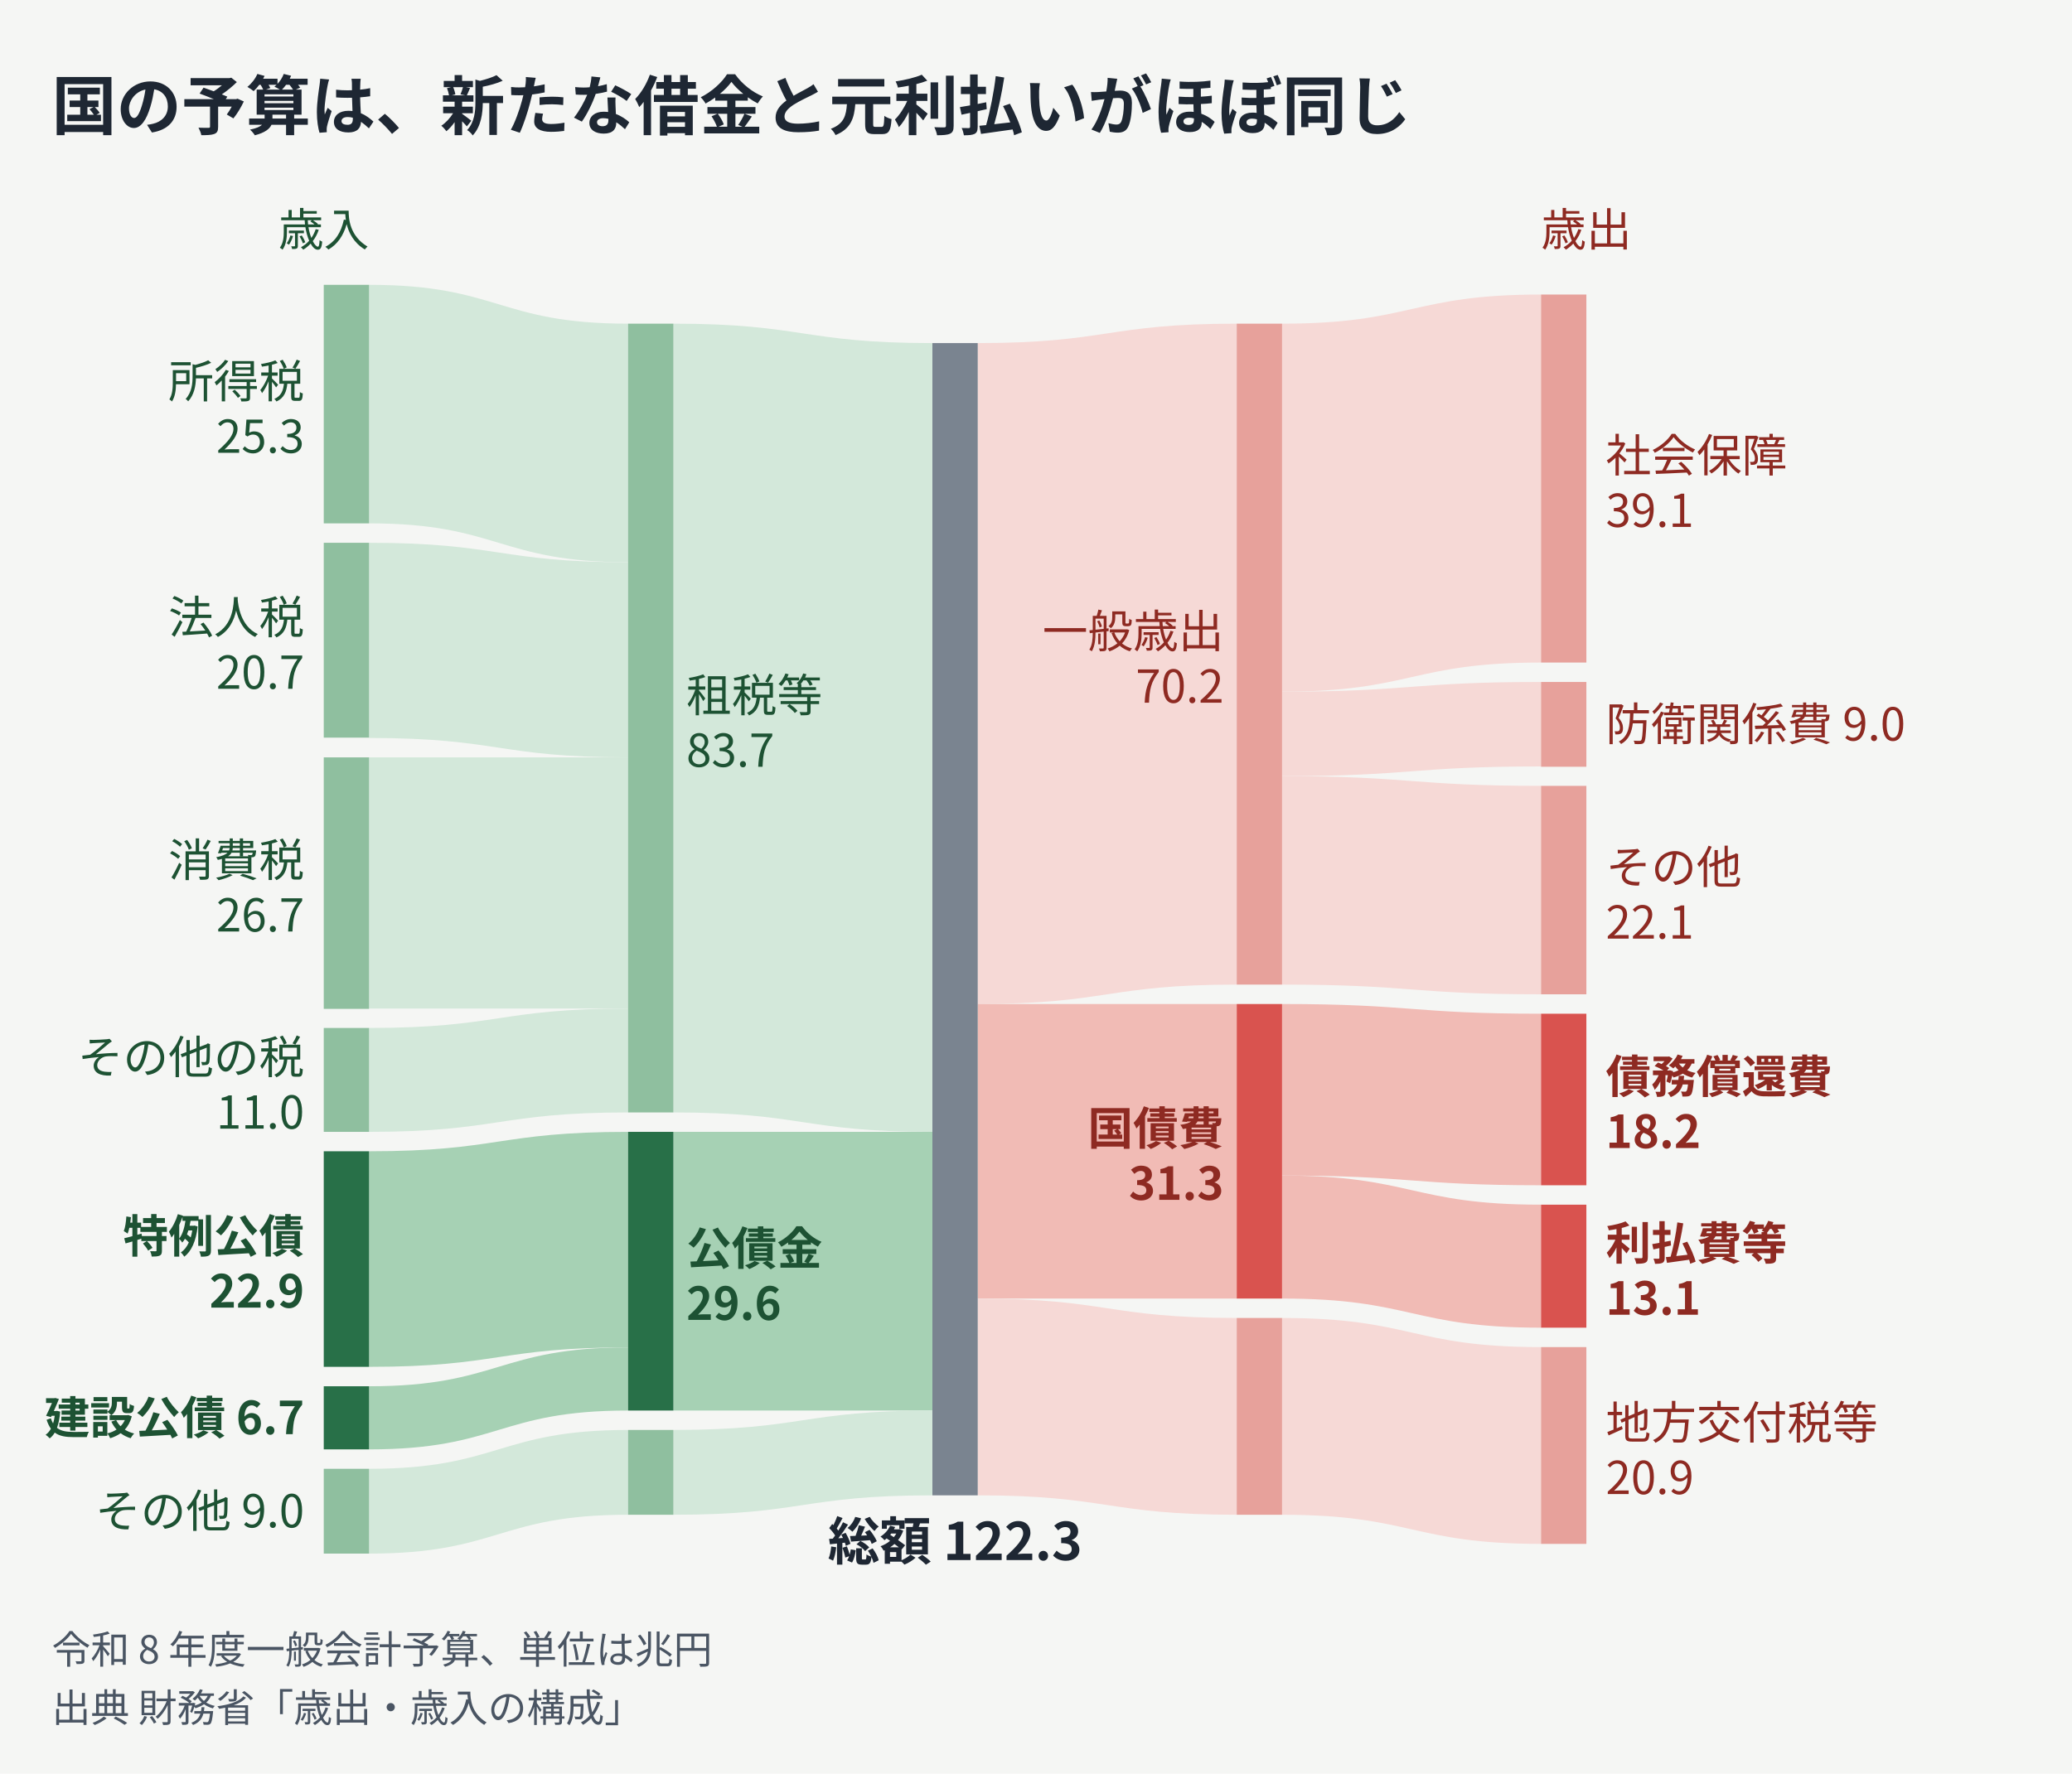
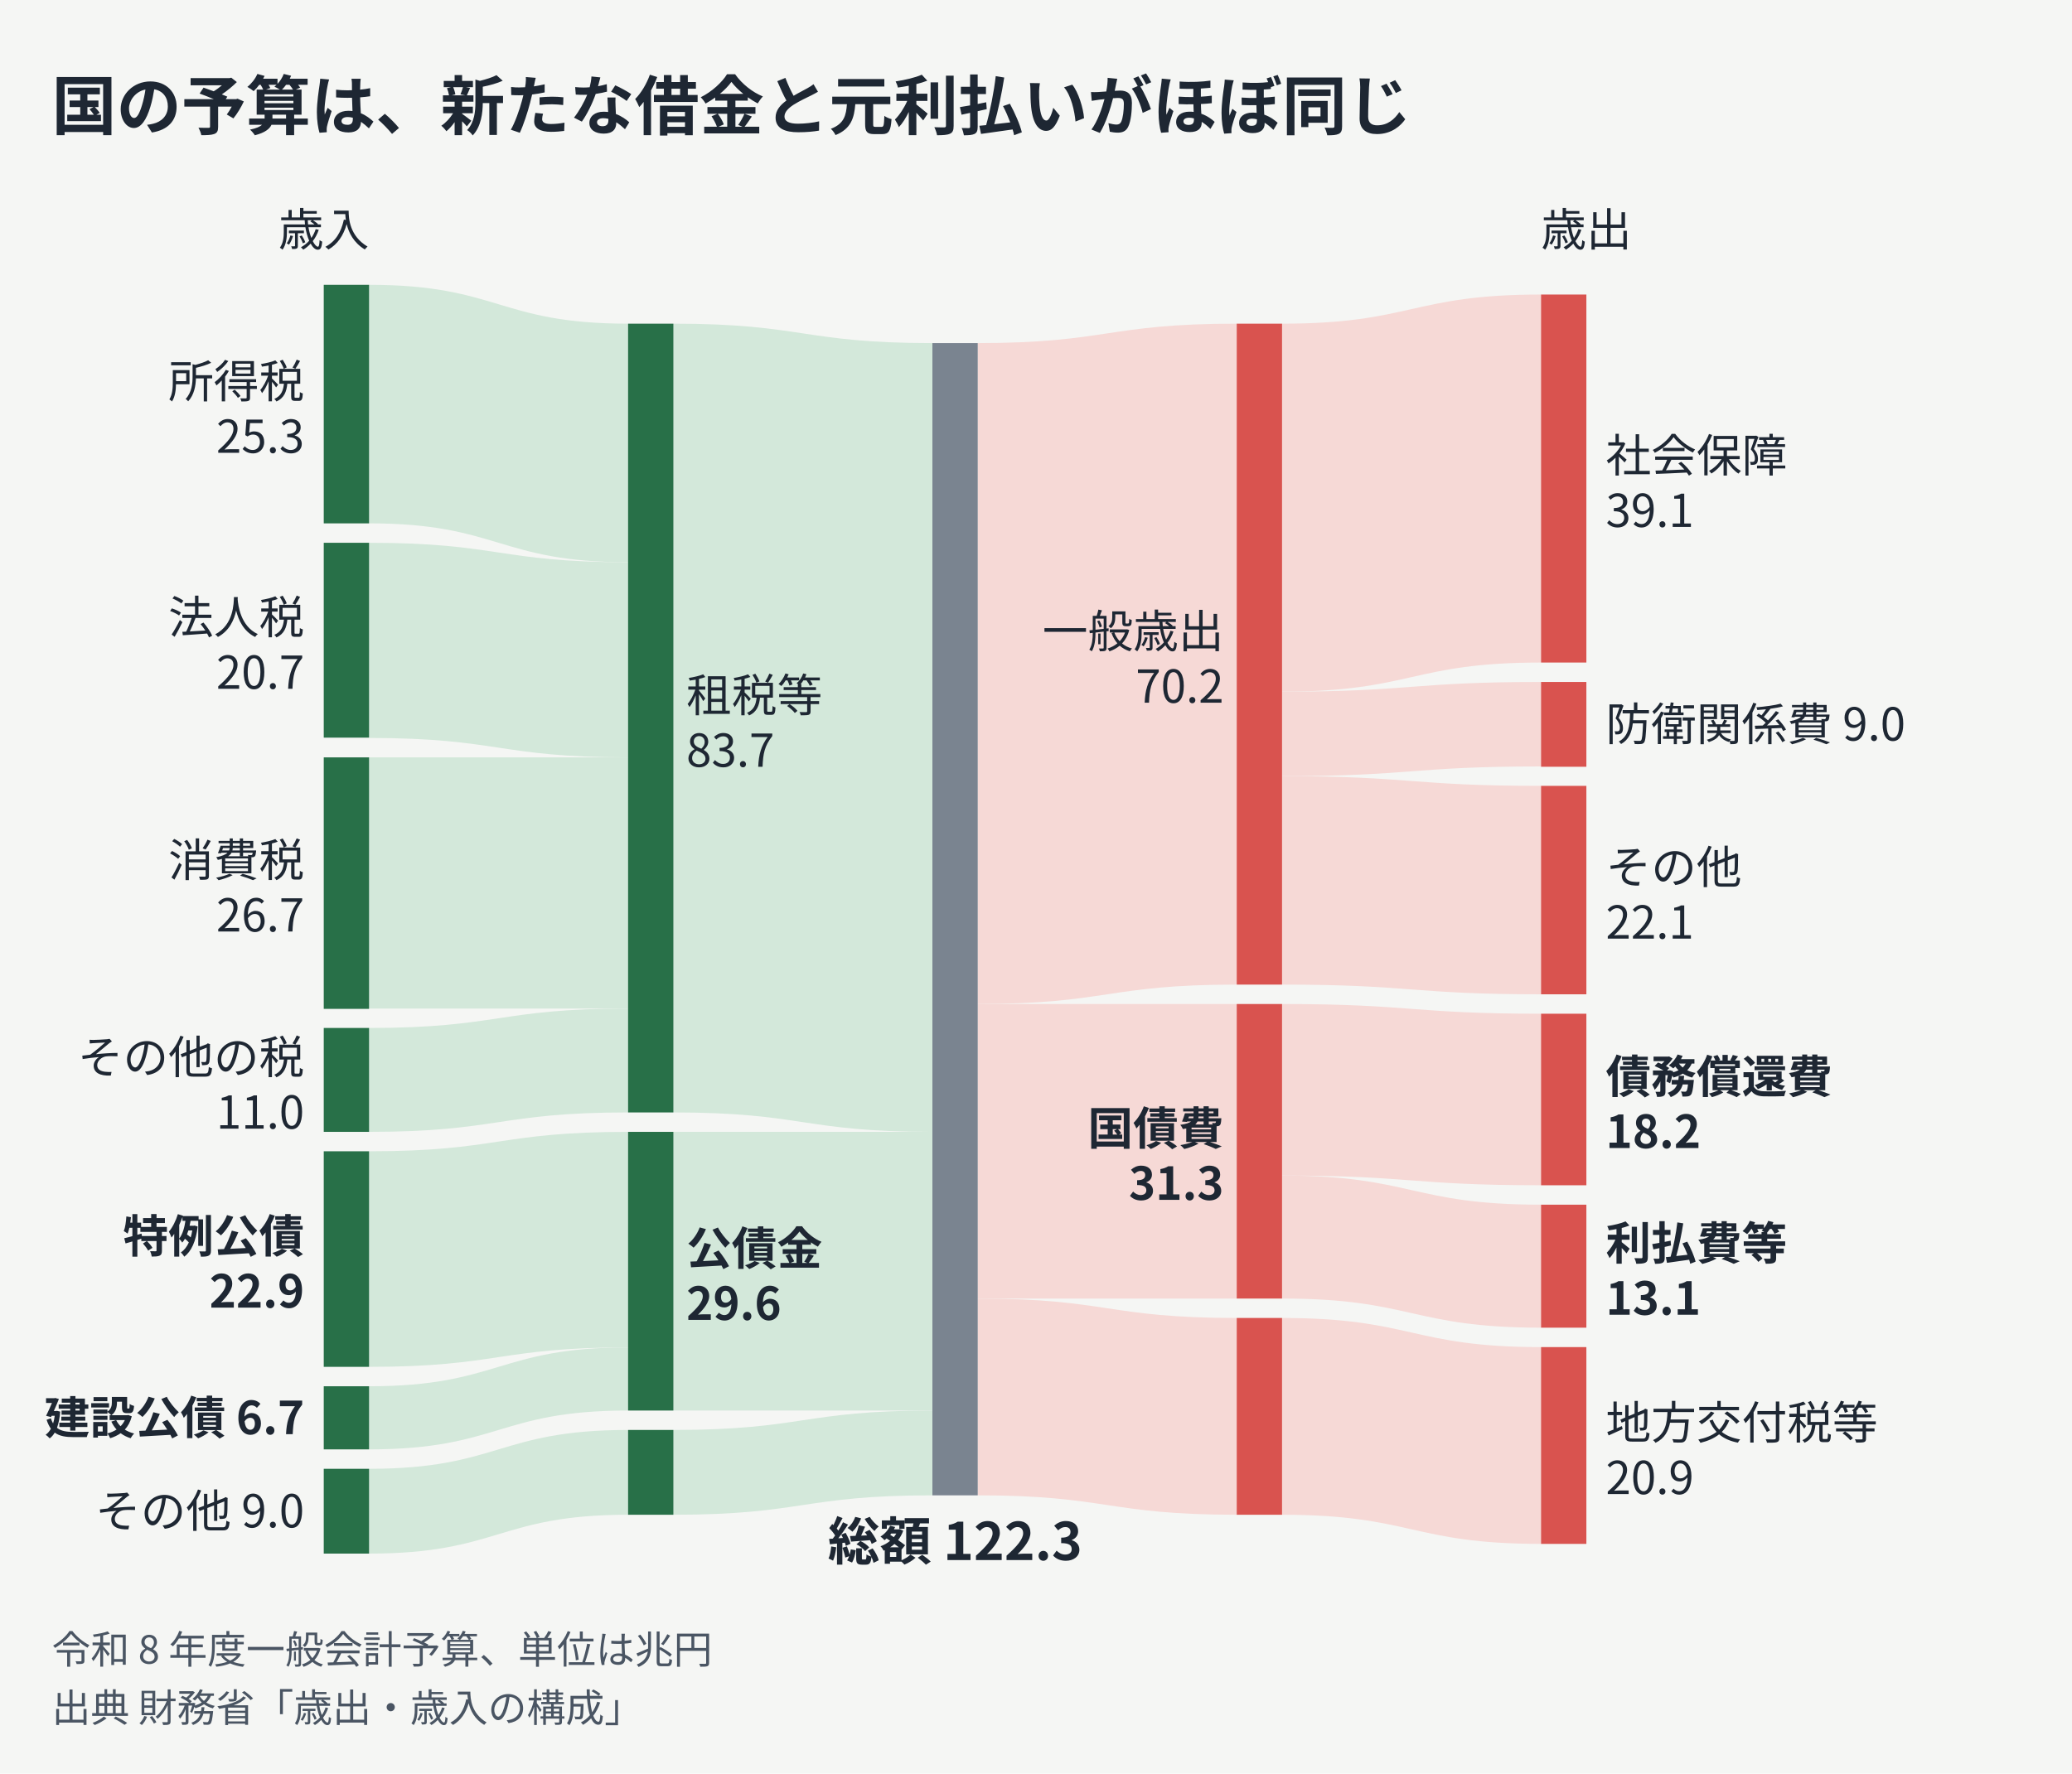
<svg xmlns="http://www.w3.org/2000/svg" data-char-limit="200" viewBox="0 0 640 548" width="640" height="548" font-family="'BIZ UDPGothic','Yu Gothic UI','Meiryo','Hiragino Sans','Noto Sans JP','Noto Sans CJK JP','IPAPGothic',sans-serif">
  <rect x="0" y="0" width="640" height="548" fill="#f5f6f4" />
  <style>
    .title { font-size: 20px; font-weight: 700; fill: #1e2733; }
    .h { font-size: 16px; font-weight: 700; fill: #1e2733; }
    .t { font-size: 16px; fill: #1e2733; }
    .s { font-size: 14px; fill: #4a5563; }
    .hp { font-size: 16px; font-weight: 700; fill: #2b5c8a; }
    .p { font-size: 14px; font-weight: 700; fill: #2b5c8a; }
    .o { font-size: 14px; font-weight: 700; fill: #9a4a14; }
    .src { font-size: 12px; fill: #4a5563; }
-     .g { font-size: 14px; fill: #1d5233; }
-     .gb { font-size: 14px; font-weight: 700; fill: #1d5233; }
-     .r { font-size: 14px; fill: #8e2a22; }
-     .rb { font-size: 14px; font-weight: 700; fill: #8e2a22; }
+     .g { font-size: 14px; fill: #1e2733; }
+     .gb { font-size: 14px; font-weight: 700; fill: #1e2733; }
+     .r { font-size: 14px; fill: #1e2733; }
+     .rb { font-size: 14px; font-weight: 700; fill: #1e2733; }
  </style>
  <text x="16" y="40" class="title">国の予算は、新たな借金と元利払いがほぼ同じ</text>
  <text x="114" y="76" class="g" text-anchor="end">歳入</text>
  <text x="476" y="76" class="r">歳出</text>
  <path d="M114.0,88.0 C154.0,88.0 154.0,100.0 194.0,100.0 V173.7 C154.0,173.7 154.0,161.7 114.0,161.7 Z" fill="#d3e8da" />
  <path d="M114.0,167.7 C154.0,167.7 154.0,173.7 194.0,173.7 V234.0 C154.0,234.0 154.0,228.0 114.0,228.0 Z" fill="#d3e8da" />
  <path d="M114.0,234.0 C154.0,234.0 154.0,234.0 194.0,234.0 V311.6 C154.0,311.6 154.0,311.6 114.0,311.6 Z" fill="#d3e8da" />
  <path d="M114.0,317.6 C154.0,317.6 154.0,311.6 194.0,311.6 V343.7 C154.0,343.7 154.0,349.7 114.0,349.7 Z" fill="#d3e8da" />
-   <path d="M114.0,355.7 C154.0,355.7 154.0,349.7 194.0,349.7 V416.3 C154.0,416.3 154.0,422.3 114.0,422.3 Z" fill="#a6d1b4" />
-   <path d="M114.0,428.3 C154.0,428.3 154.0,416.3 194.0,416.3 V435.8 C154.0,435.8 154.0,447.8 114.0,447.8 Z" fill="#a6d1b4" />
+   <path d="M114.0,355.7 C154.0,355.7 154.0,349.7 194.0,349.7 V416.3 C154.0,416.3 154.0,422.3 114.0,422.3 Z" fill="#d3e8da" />
+   <path d="M114.0,428.3 C154.0,428.3 154.0,416.3 194.0,416.3 V435.8 C154.0,435.8 154.0,447.8 114.0,447.8 Z" fill="#d3e8da" />
  <path d="M114.0,453.8 C154.0,453.8 154.0,441.8 194.0,441.8 V468.0 C154.0,468.0 154.0,480.0 114.0,480.0 Z" fill="#d3e8da" />
  <path d="M208.0,100.0 C248.0,100.0 248.0,106.0 288.0,106.0 V349.7 C248.0,349.7 248.0,343.7 208.0,343.7 Z" fill="#d3e8da" />
-   <path d="M208.0,349.7 C248.0,349.7 248.0,349.7 288.0,349.7 V435.8 C248.0,435.8 248.0,435.8 208.0,435.8 Z" fill="#a6d1b4" />
+   <path d="M208.0,349.7 C248.0,349.7 248.0,349.7 288.0,349.7 V435.8 C248.0,435.8 248.0,435.8 208.0,435.8 Z" fill="#d3e8da" />
  <path d="M208.0,441.8 C248.0,441.8 248.0,435.8 288.0,435.8 V462.0 C248.0,462.0 248.0,468.0 208.0,468.0 Z" fill="#d3e8da" />
  <path d="M302.0,106.0 C342.0,106.0 342.0,100.0 382.0,100.0 V304.2 C342.0,304.2 342.0,310.2 302.0,310.2 Z" fill="#f6d9d6" />
-   <path d="M302.0,310.2 C342.0,310.2 342.0,310.2 382.0,310.2 V401.2 C342.0,401.2 342.0,401.2 302.0,401.2 Z" fill="#f1bbb5" />
+   <path d="M302.0,310.2 C342.0,310.2 342.0,310.2 382.0,310.2 V401.2 C342.0,401.2 342.0,401.2 302.0,401.2 Z" fill="#f6d9d6" />
  <path d="M302.0,401.2 C342.0,401.2 342.0,407.2 382.0,407.2 V468.0 C342.0,468.0 342.0,462.0 302.0,462.0 Z" fill="#f6d9d6" />
  <path d="M396.0,100.0 C436.0,100.0 436.0,91.0 476.0,91.0 V204.7 C436.0,204.7 436.0,213.7 396.0,213.7 Z" fill="#f6d9d6" />
  <path d="M396.0,213.7 C436.0,213.7 436.0,210.7 476.0,210.7 V236.8 C436.0,236.8 436.0,239.8 396.0,239.8 Z" fill="#f6d9d6" />
  <path d="M396.0,239.8 C436.0,239.8 436.0,242.8 476.0,242.8 V307.2 C436.0,307.2 436.0,304.2 396.0,304.2 Z" fill="#f6d9d6" />
-   <path d="M396.0,310.2 C436.0,310.2 436.0,313.2 476.0,313.2 V366.2 C436.0,366.2 436.0,363.2 396.0,363.2 Z" fill="#f1bbb5" />
-   <path d="M396.0,363.2 C436.0,363.2 436.0,372.2 476.0,372.2 V410.2 C436.0,410.2 436.0,401.2 396.0,401.2 Z" fill="#f1bbb5" />
+   <path d="M396.0,310.2 C436.0,310.2 436.0,313.2 476.0,313.2 V366.2 C436.0,366.2 436.0,363.2 396.0,363.2 Z" fill="#f6d9d6" />
+   <path d="M396.0,363.2 C436.0,363.2 436.0,372.2 476.0,372.2 V410.2 C436.0,410.2 436.0,401.2 396.0,401.2 Z" fill="#f6d9d6" />
  <path d="M396.0,407.2 C436.0,407.2 436.0,416.2 476.0,416.2 V477.0 C436.0,477.0 436.0,468.0 396.0,468.0 Z" fill="#f6d9d6" />
-   <rect x="100" y="88.0" width="14" height="73.7" fill="#8fbf9f" />
-   <rect x="100" y="167.7" width="14" height="60.2" fill="#8fbf9f" />
-   <rect x="100" y="234.0" width="14" height="77.7" fill="#8fbf9f" />
-   <rect x="100" y="317.6" width="14" height="32.1" fill="#8fbf9f" />
+   <rect x="100" y="88.0" width="14" height="73.7" fill="#287048" />
+   <rect x="100" y="167.7" width="14" height="60.2" fill="#287048" />
+   <rect x="100" y="234.0" width="14" height="77.7" fill="#287048" />
+   <rect x="100" y="317.6" width="14" height="32.1" fill="#287048" />
  <rect x="100" y="355.7" width="14" height="66.6" fill="#287048" />
  <rect x="100" y="428.3" width="14" height="19.5" fill="#287048" />
-   <rect x="100" y="453.8" width="14" height="26.2" fill="#8fbf9f" />
-   <rect x="194" y="100.0" width="14" height="243.7" fill="#8fbf9f" />
+   <rect x="100" y="453.8" width="14" height="26.2" fill="#287048" />
+   <rect x="194" y="100.0" width="14" height="243.7" fill="#287048" />
  <rect x="194" y="349.7" width="14" height="86.1" fill="#287048" />
-   <rect x="194" y="441.8" width="14" height="26.2" fill="#8fbf9f" />
+   <rect x="194" y="441.8" width="14" height="26.2" fill="#287048" />
  <rect x="288" y="106.0" width="14" height="356.0" fill="#7a8490" />
-   <rect x="382" y="100.0" width="14" height="204.2" fill="#e7a19b" />
+   <rect x="382" y="100.0" width="14" height="204.2" fill="#d9534f" />
  <rect x="382" y="310.2" width="14" height="91.0" fill="#d9534f" />
-   <rect x="382" y="407.2" width="14" height="60.8" fill="#e7a19b" />
-   <rect x="476" y="91.0" width="14" height="113.7" fill="#e7a19b" />
-   <rect x="476" y="210.7" width="14" height="26.2" fill="#e7a19b" />
-   <rect x="476" y="242.8" width="14" height="64.4" fill="#e7a19b" />
+   <rect x="382" y="407.2" width="14" height="60.8" fill="#d9534f" />
+   <rect x="476" y="91.0" width="14" height="113.7" fill="#d9534f" />
+   <rect x="476" y="210.7" width="14" height="26.2" fill="#d9534f" />
+   <rect x="476" y="242.8" width="14" height="64.4" fill="#d9534f" />
  <rect x="476" y="313.2" width="14" height="53.0" fill="#d9534f" />
  <rect x="476" y="372.2" width="14" height="38.0" fill="#d9534f" />
-   <rect x="476" y="416.2" width="14" height="60.8" fill="#e7a19b" />
+   <rect x="476" y="416.2" width="14" height="60.8" fill="#d9534f" />
  <text x="94" y="122.9" class="g" text-anchor="end">所得税</text>
  <text x="94" y="139.9" class="g" text-anchor="end">25.3</text>
  <text x="94" y="195.8" class="g" text-anchor="end">法人税</text>
  <text x="94" y="212.8" class="g" text-anchor="end">20.7</text>
  <text x="94" y="270.8" class="g" text-anchor="end">消費税</text>
  <text x="94" y="287.8" class="g" text-anchor="end">26.7</text>
  <text x="94" y="331.7" class="g" text-anchor="end">その他の税</text>
  <text x="94" y="348.7" class="g" text-anchor="end">11.0</text>
  <text x="94" y="387.0" class="gb" text-anchor="end">特例公債</text>
  <text x="94" y="404.0" class="gb" text-anchor="end">22.9</text>
  <text x="94" y="443.1" class="gb" text-anchor="end">建設公債 6.7</text>
  <text x="94" y="471.9" class="g" text-anchor="end">その他 9.0</text>
  <text x="212" y="219.9" class="g">租税等</text>
  <text x="212" y="236.9" class="g">83.7</text>
  <text x="212" y="390.8" class="gb">公債金</text>
  <text x="212" y="407.8" class="gb">29.6</text>
  <text x="295.0" y="482.0" class="h" text-anchor="middle">総額 122.3</text>
  <text x="378" y="200.1" class="r" text-anchor="end">一般歳出</text>
  <text x="378" y="217.1" class="r" text-anchor="end">70.2</text>
  <text x="378" y="353.7" class="rb" text-anchor="end">国債費</text>
  <text x="378" y="370.7" class="rb" text-anchor="end">31.3</text>
  <text x="496" y="145.8" class="r">社会保障</text>
  <text x="496" y="162.8" class="r">39.1</text>
  <text x="496" y="228.8" class="r">防衛関係費 9.0</text>
  <text x="496" y="273.0" class="r">その他</text>
  <text x="496" y="290.0" class="r">22.1</text>
  <text x="496" y="337.7" class="rb">債務償還費</text>
  <text x="496" y="354.7" class="rb">18.2</text>
  <text x="496" y="389.2" class="rb">利払費等</text>
  <text x="496" y="406.2" class="rb">13.1</text>
  <text x="496" y="444.6" class="r">地方交付税等</text>
  <text x="496" y="461.6" class="r">20.9</text>
  <text x="16" y="514" class="src">令和 8 年度一般会計予算、単位は兆円</text>
  <text x="16" y="532" class="src">出典 財務省「歳出・歳入の構成」</text>
</svg>
